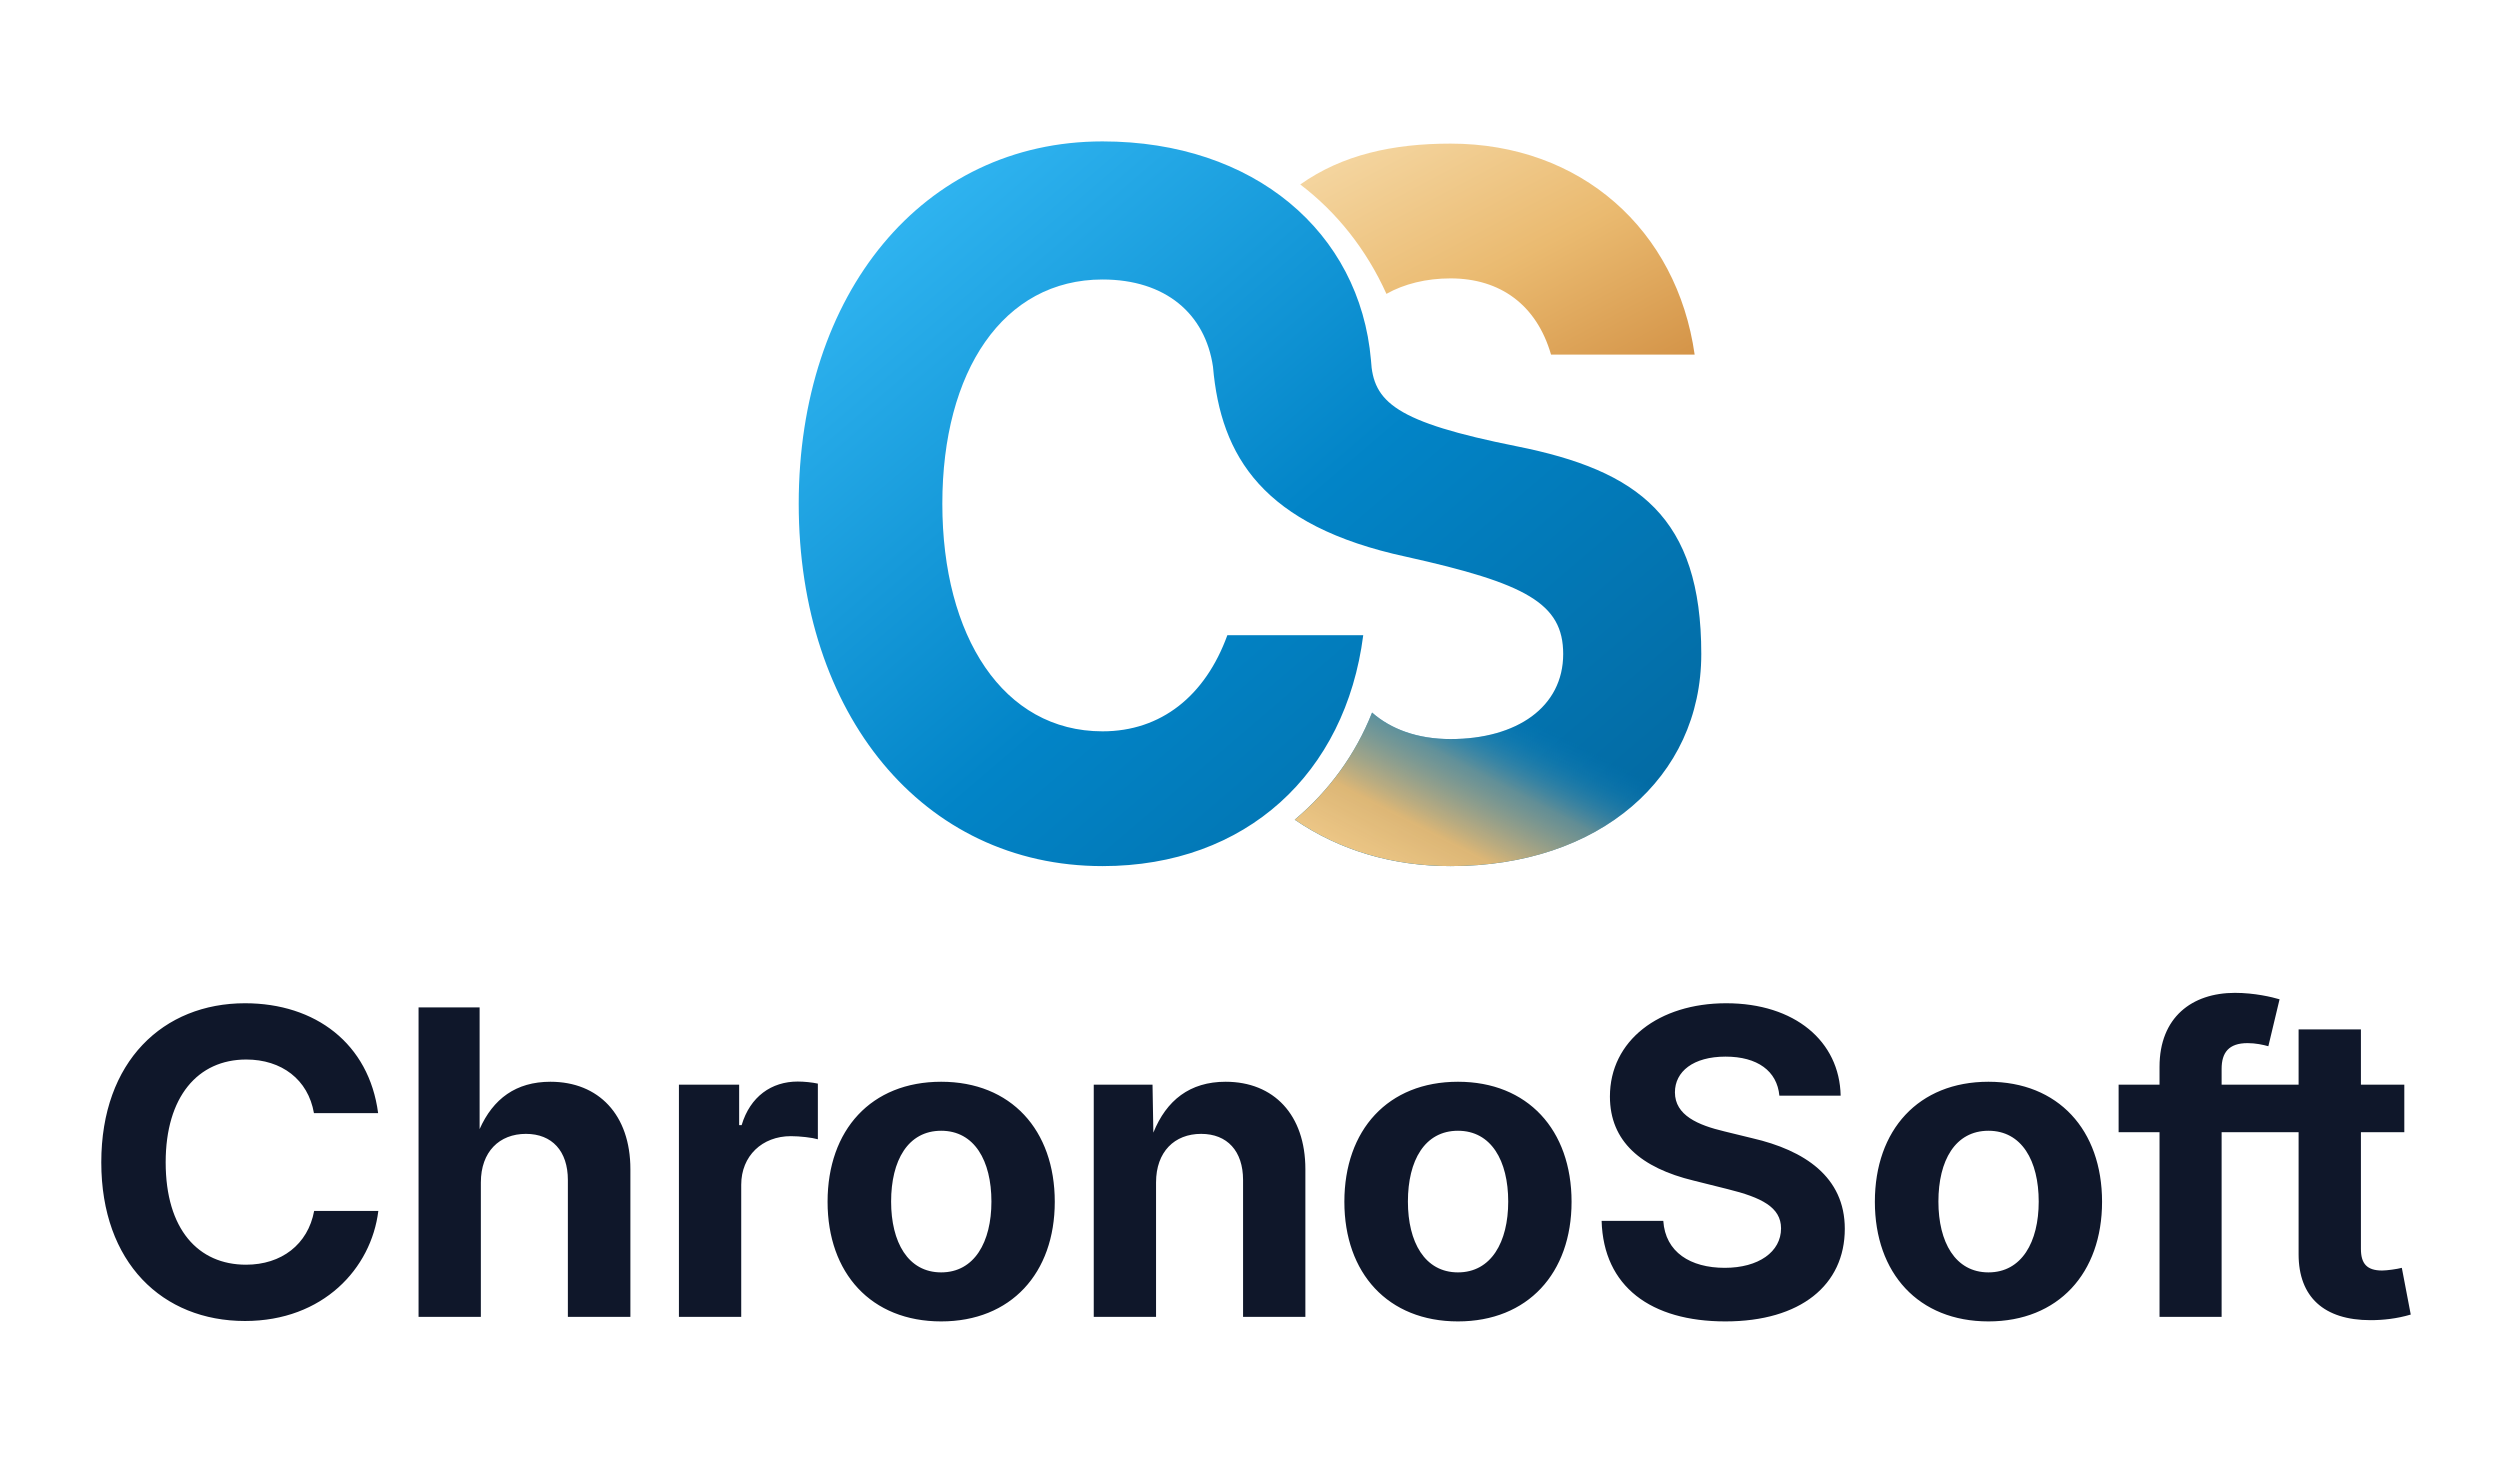
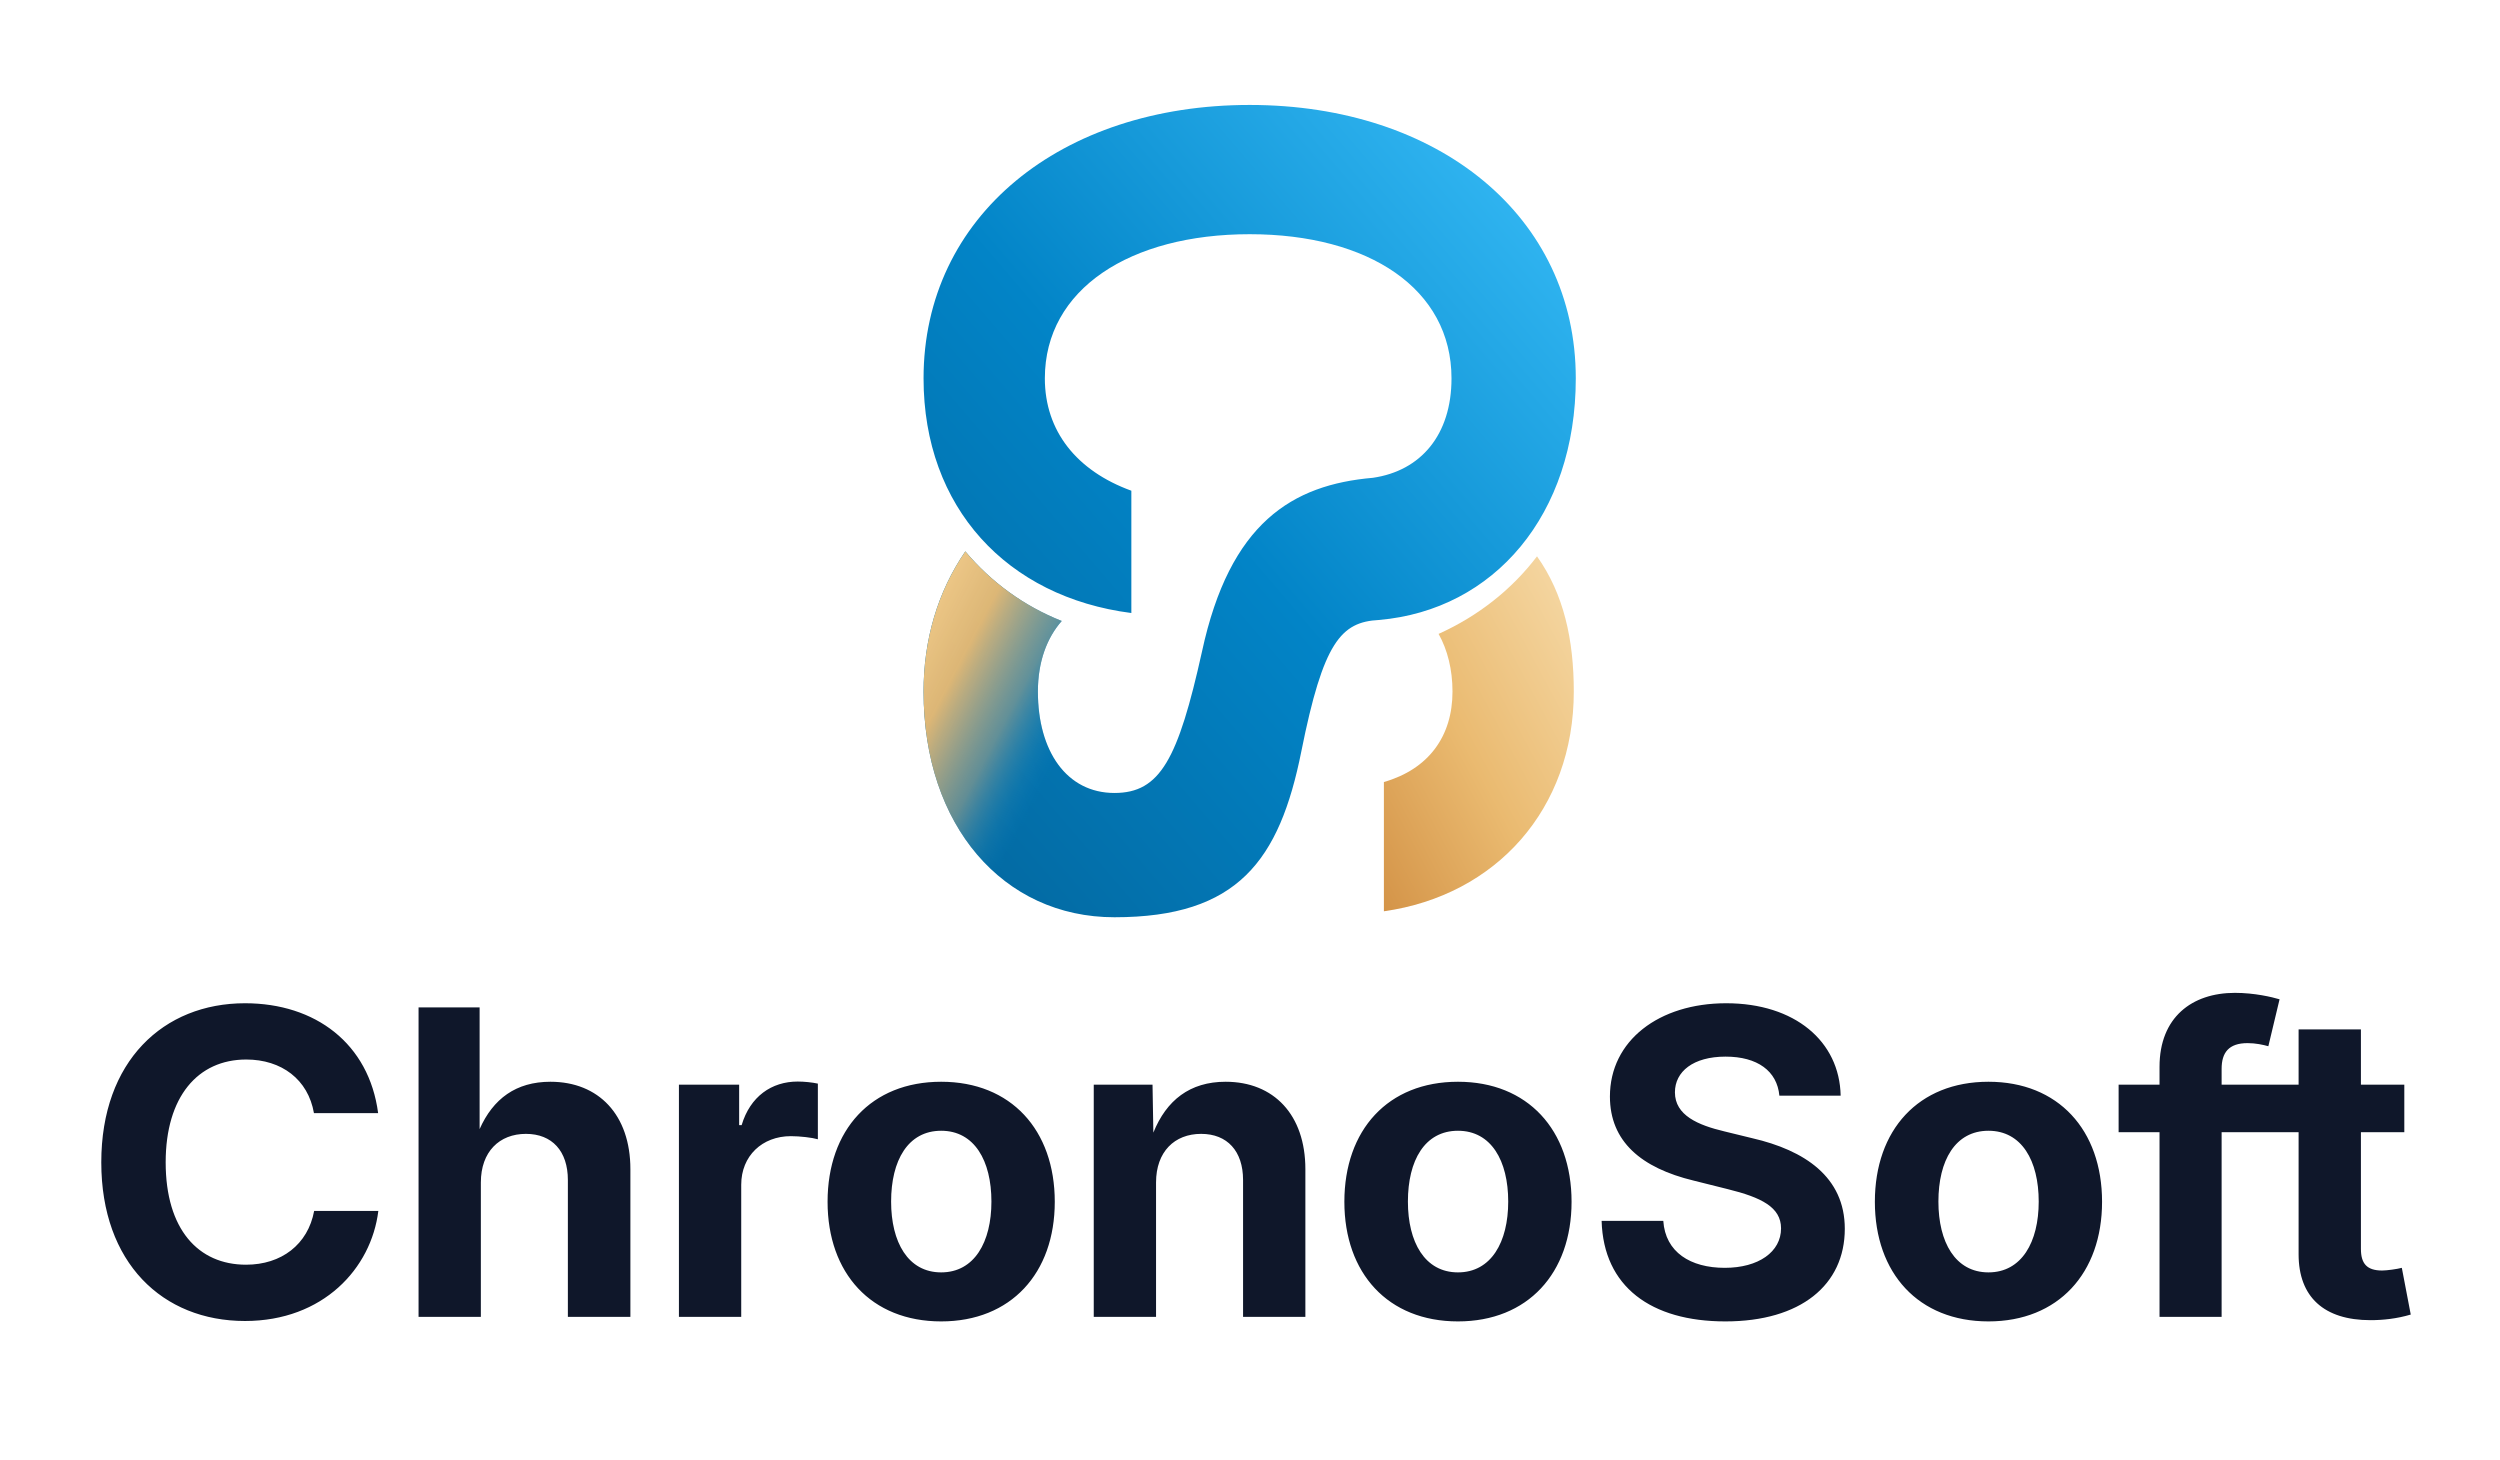
<svg xmlns="http://www.w3.org/2000/svg" viewBox="0 0 2263 1321" width="2263" height="1321">
  <defs>
    <linearGradient id="cs-blue-grad" x1="0%" y1="5%" x2="95%" y2="95%">
      <stop offset="0%" stop-color="#38BDF8" />
      <stop offset="55%" stop-color="#0284C7" />
      <stop offset="100%" stop-color="#0369A1" />
    </linearGradient>
    <linearGradient id="cs-bottom-gold" x1="0%" y1="90%" x2="90%" y2="0%">
      <stop offset="0%" stop-color="#F2CC8C" stop-opacity="1" />
      <stop offset="22%" stop-color="#E8BA73" stop-opacity="0.95" />
      <stop offset="44%" stop-color="#AFA887" stop-opacity="0.55" />
      <stop offset="65%" stop-color="#0284C7" stop-opacity="0" />
      <stop offset="100%" stop-color="#0284C7" stop-opacity="0" />
    </linearGradient>
    <linearGradient id="cs-top-gold" x1="0%" y1="0%" x2="100%" y2="100%">
      <stop offset="0%" stop-color="#F6DAA8" />
      <stop offset="55%" stop-color="#EABA70" />
      <stop offset="100%" stop-color="#D49448" />
    </linearGradient>
    <linearGradient id="bg-dark-grad" x1="0%" y1="0%" x2="100%" y2="100%">
      <stop offset="0%" stop-color="#111C35" />
      <stop offset="50%" stop-color="#0B1222" />
      <stop offset="100%" stop-color="#060913" />
    </linearGradient>
  </defs>
-   <g transform="translate(723, 128)">
+   <g transform="translate(836, 95) scale(0.90) translate(656, 0) rotate(90)">
    <path d="M 511 447 L 388 447 C 368 502, 328 534, 275 534 C 185 534, 130 448, 130 328 C 130 208, 185 125, 275 125 C 332 125, 368 156, 375 204 C 382 285, 420 348, 550 376 C 658 400, 692 418, 692 464 C 692 512, 650 541, 590 541 C 560 541, 536 532, 519 517 C 504 555, 480 588, 449 614 C 490 642, 538 656, 590 656 C 725 656, 817 576, 817 464 C 817 340, 760 298, 650 276 C 540 254, 520 236, 518 198 C 508 82, 412 0, 275 0 C 112 0, 0 138, 0 328 C 0 518, 112 656, 275 656 C 405 656, 495 572, 511 447 Z" fill="url(#cs-blue-grad)" />
    <path d="M 519 517 C 504 555, 480 588, 449 614 C 490 642, 538 656, 590 656 C 725 656, 817 576, 817 464 L 692 464 C 692 512, 650 541, 590 541 C 560 541, 536 532, 519 517 Z" fill="url(#cs-bottom-gold)" />
    <path d="M 454 39 C 492 12, 538 2, 590 2 C 708 2, 795 80, 811 193 L 681 193 C 668 148, 635 124, 590 124 C 568 124, 548 129, 532 138 C 514 98, 487 64, 454 39 Z" fill="url(#cs-top-gold)" />
  </g>
  <text x="1131.5" y="1192" text-anchor="middle" font-family="'Segoe UI', 'Inter', -apple-system, BlinkMacSystemFont, Roboto, sans-serif" font-weight="700" font-size="385" letter-spacing="-4" fill="#0F172A">ChronoSoft</text>
</svg>
